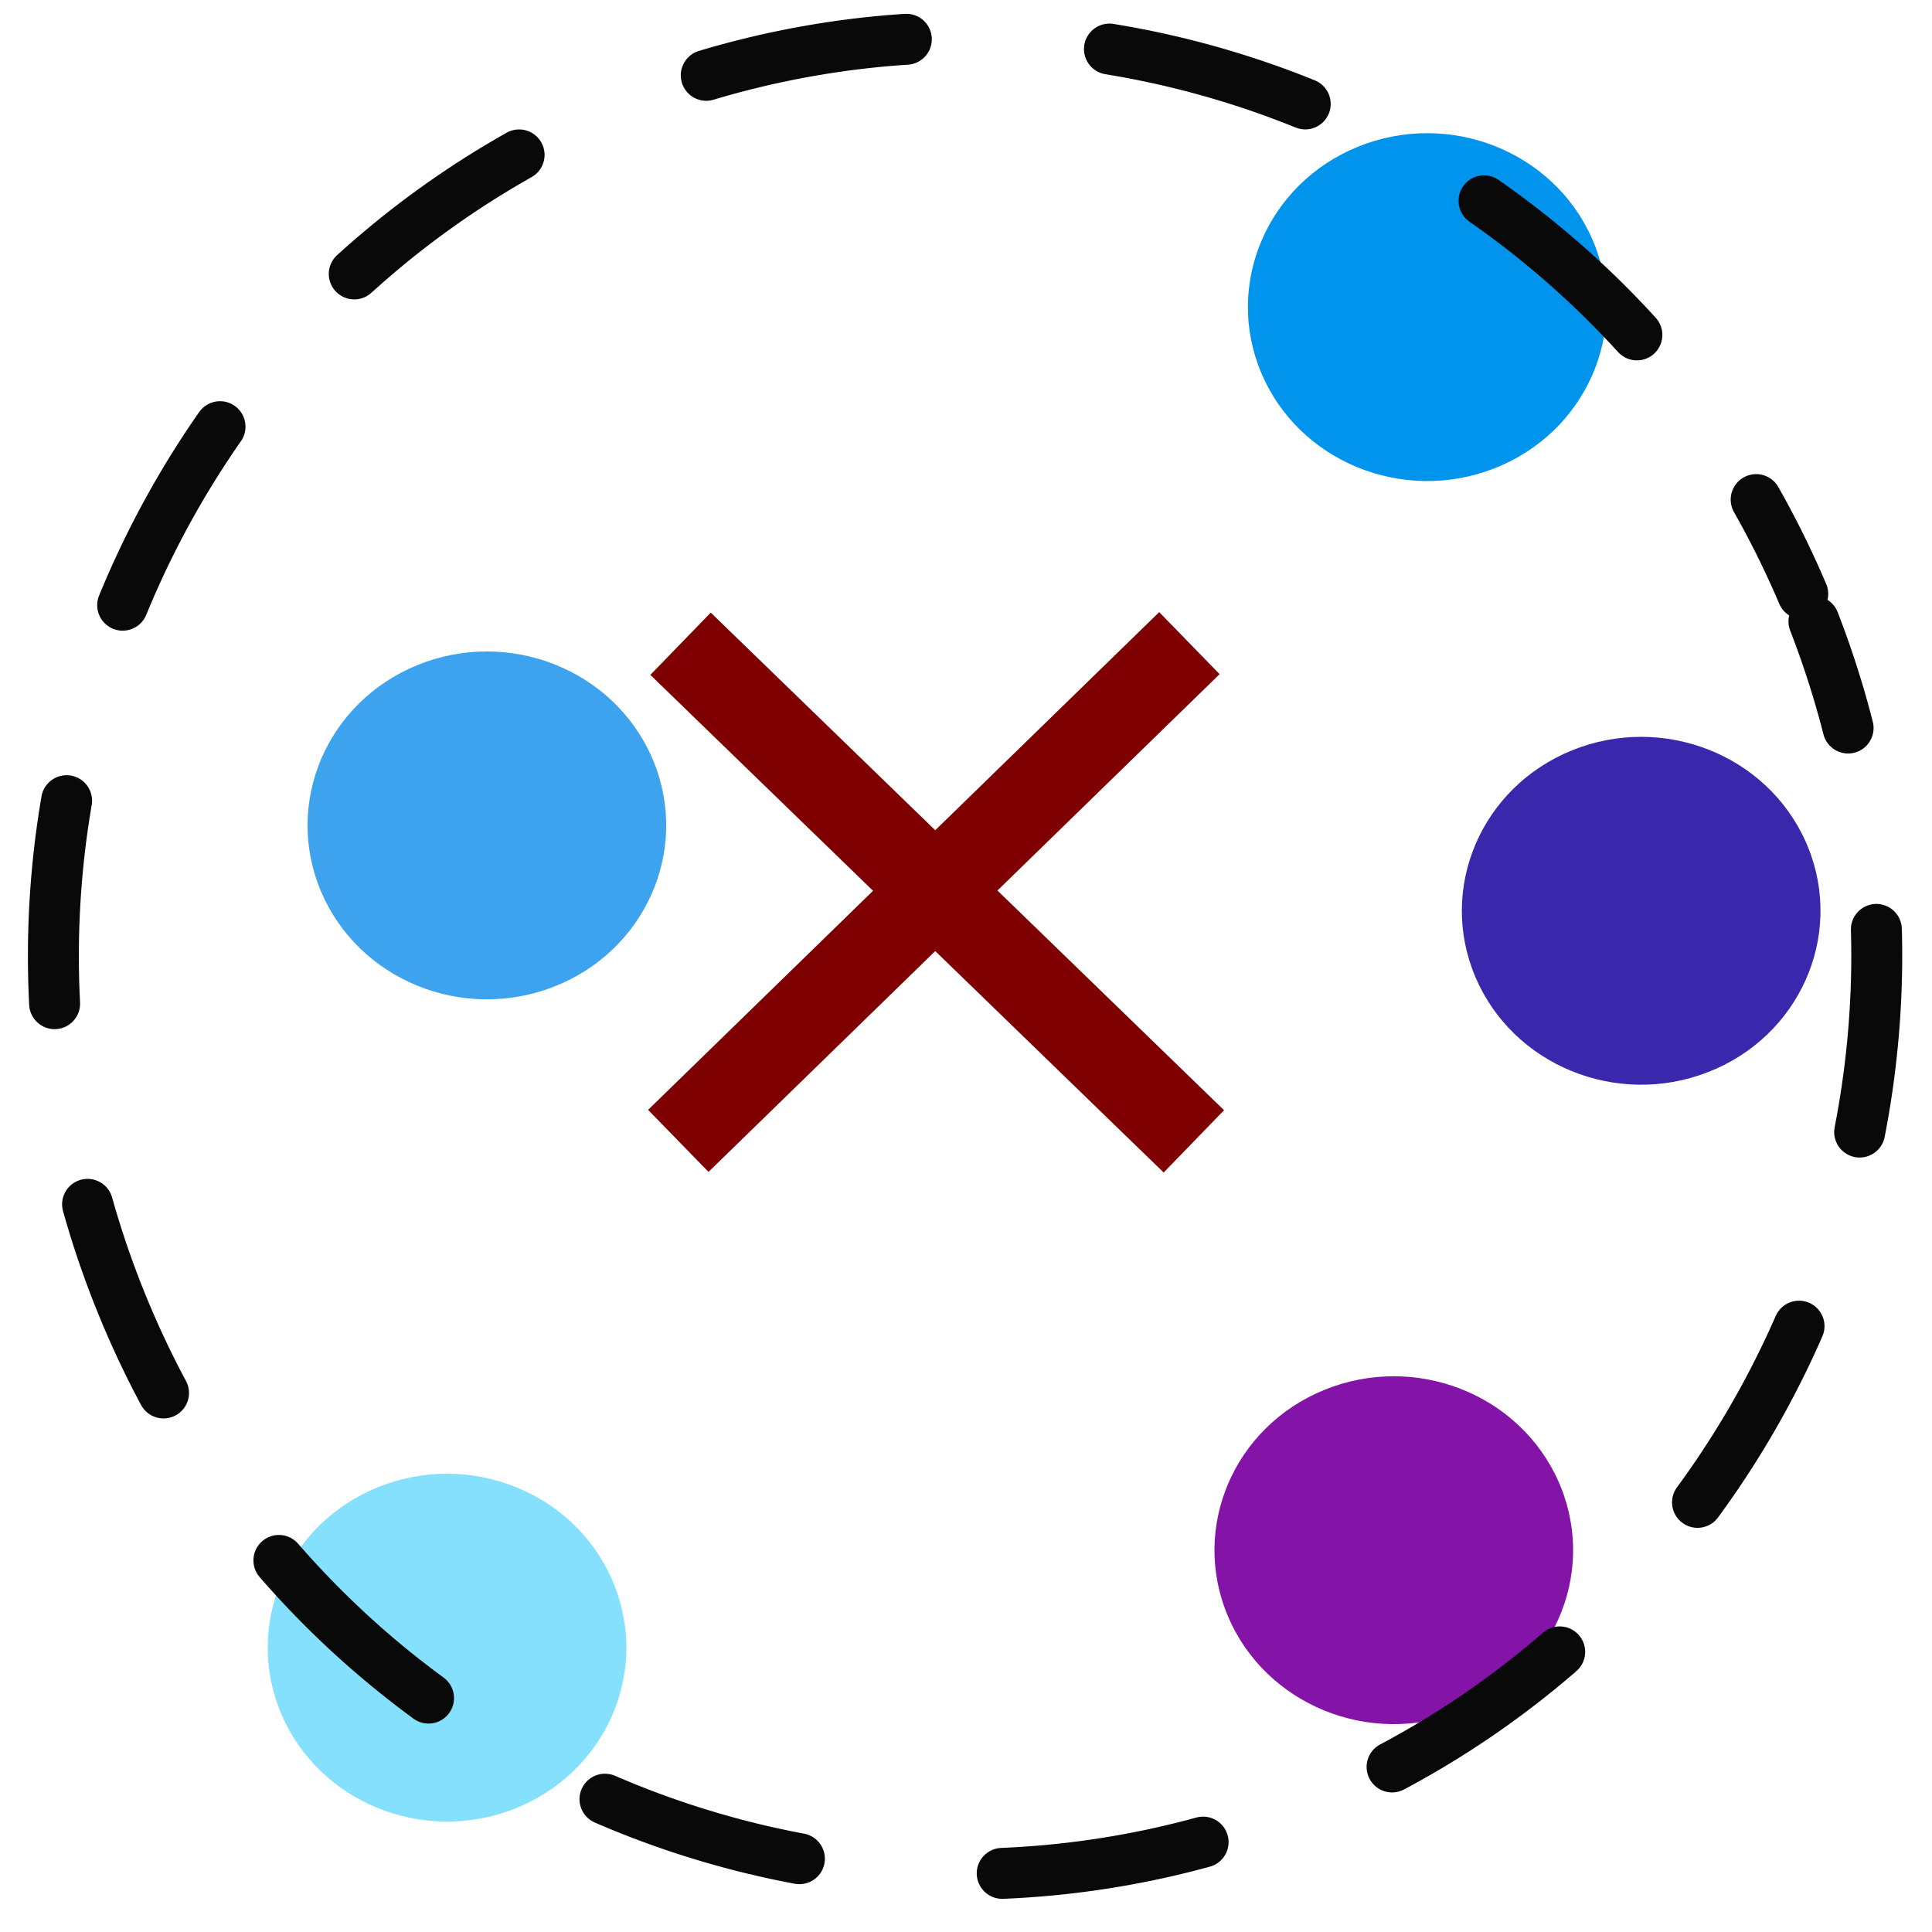
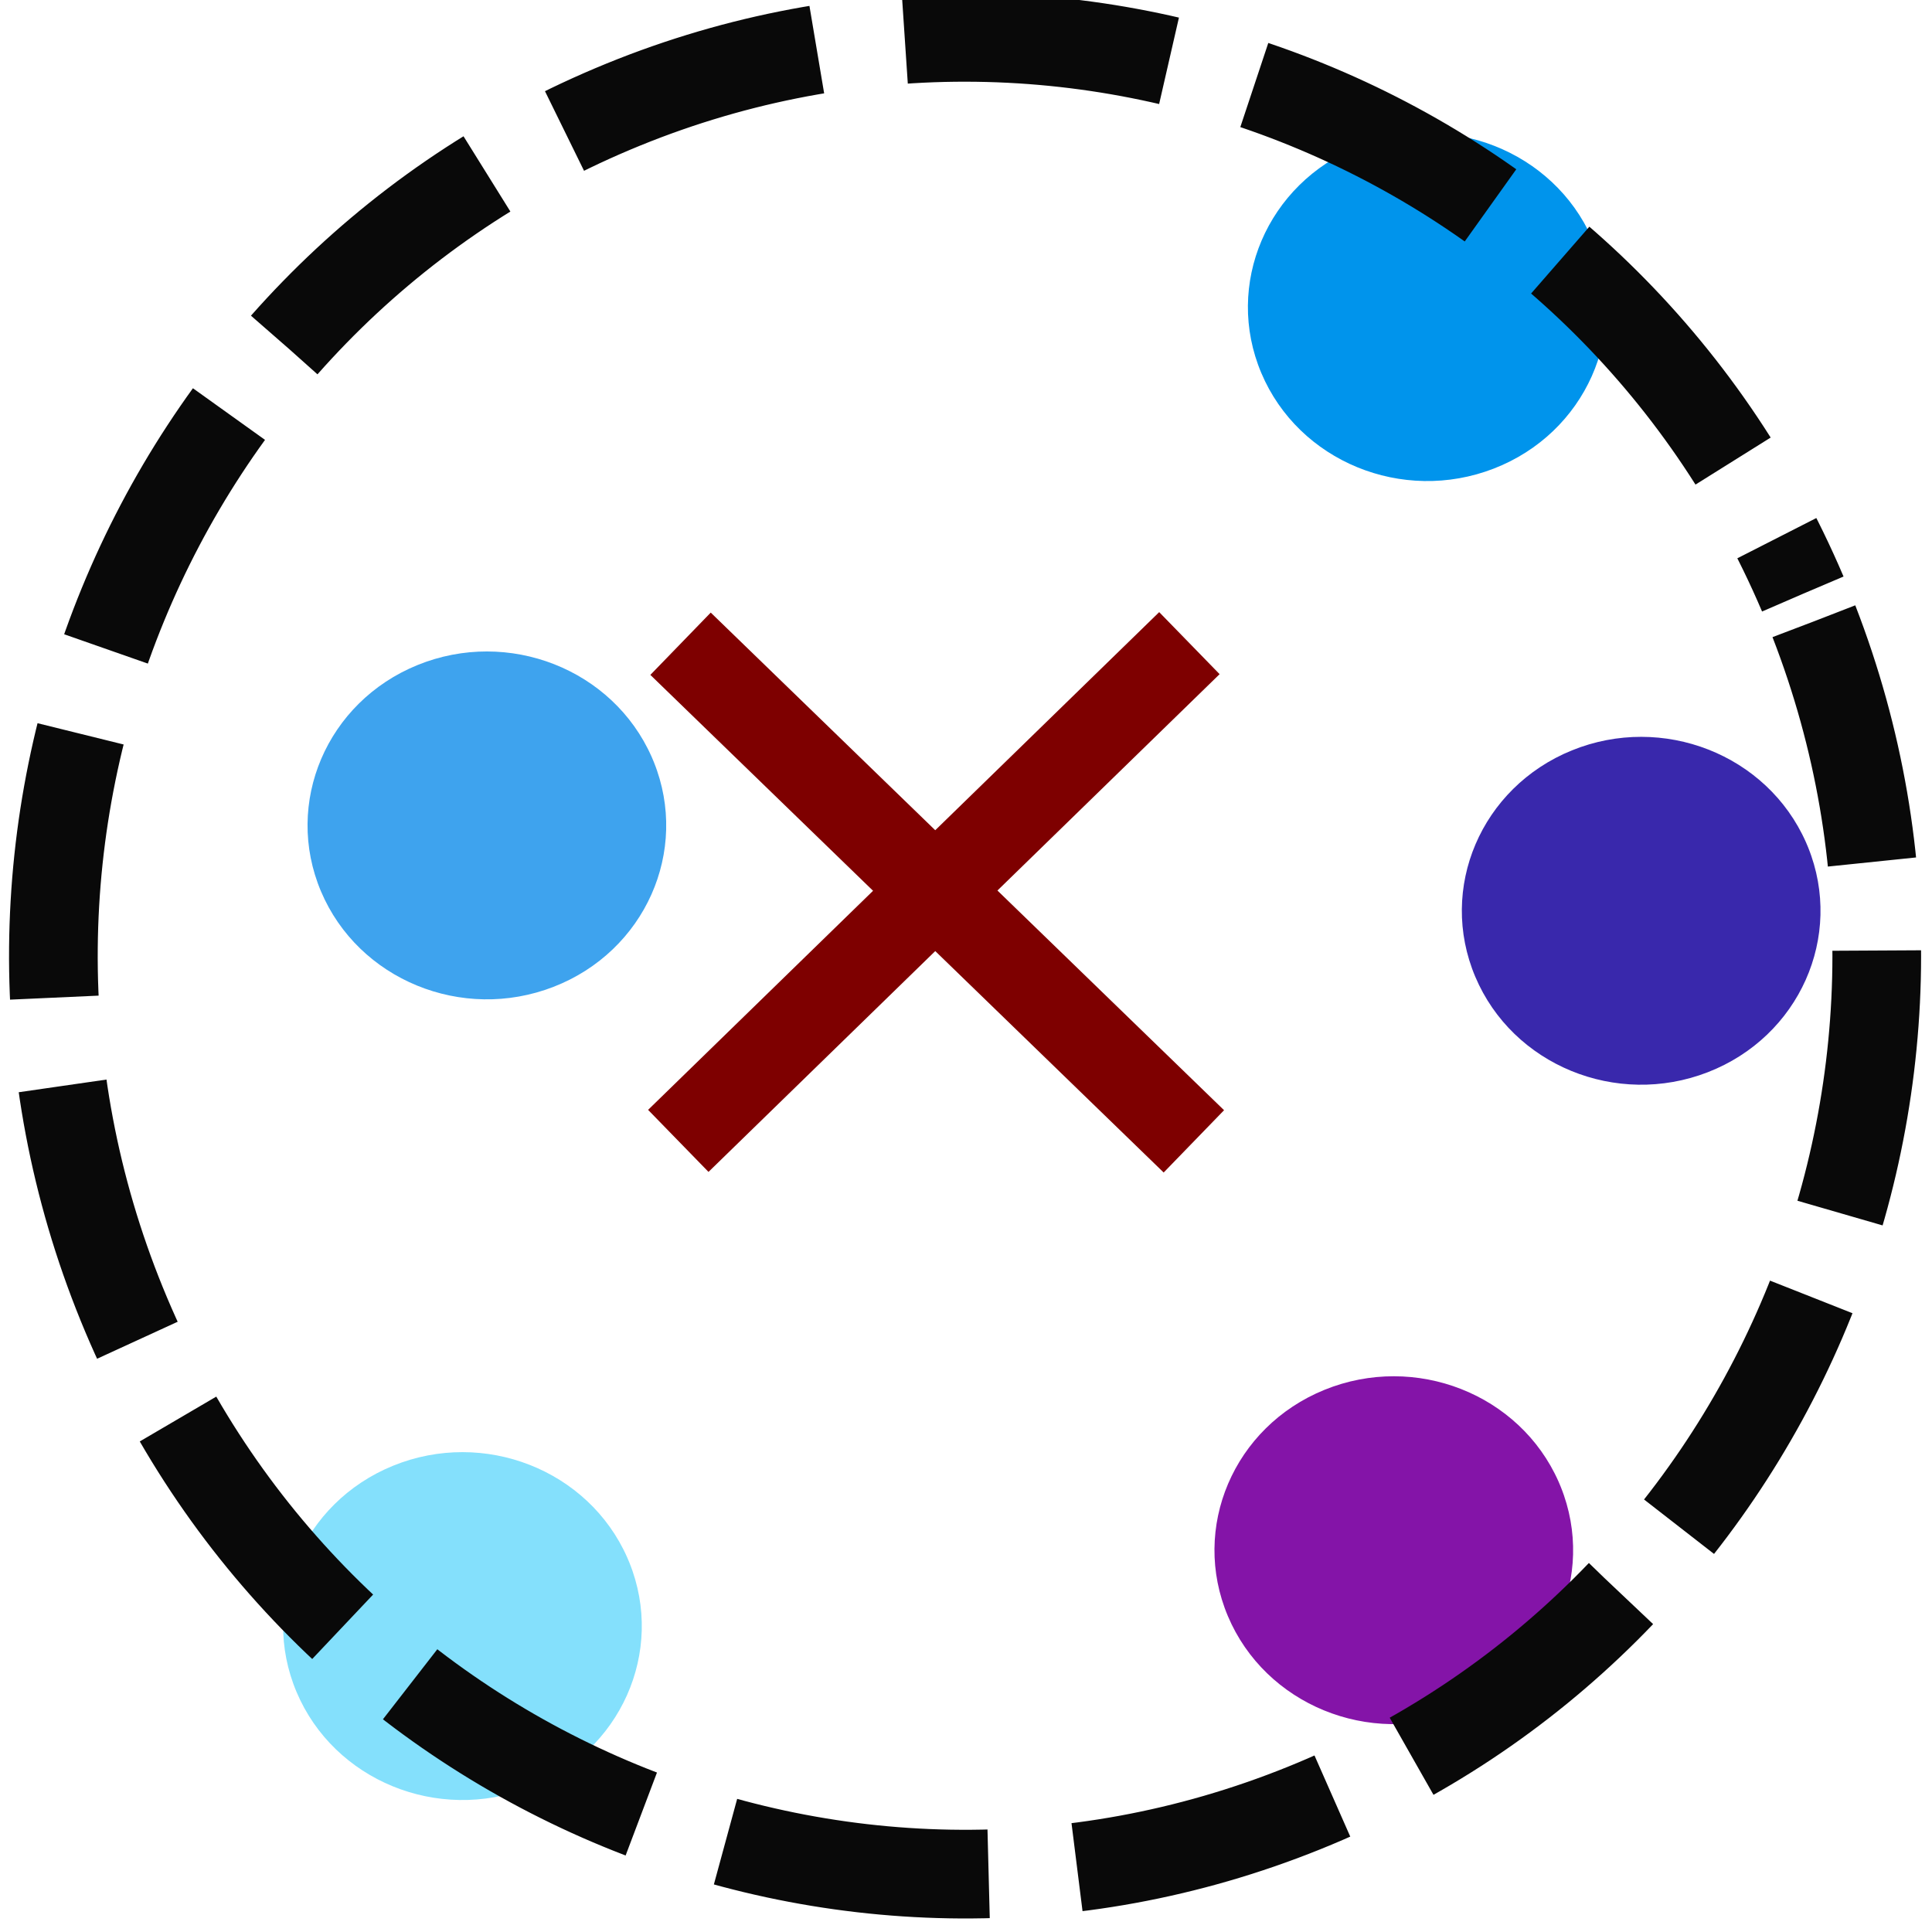
<svg xmlns="http://www.w3.org/2000/svg" width="512mm" height="512mm" viewBox="0 0 512 512" version="1.1" id="svg5">
  <defs id="defs2">
    </defs>
  <g id="layer1">
-     <path style="fill:#84e0fc;fill-opacity:1;stroke:#000300;stroke-width:0;stroke-linecap:round;stroke-miterlimit:4;stroke-dasharray:none" id="path1909" d="m 162.723,419.863 a 47.514,46.084 0 0 1 -26.589,59.566 47.514,46.084 0 0 1 -61.627,-25.307 47.514,46.084 0 0 1 25.594,-59.975 47.514,46.084 0 0 1 62.04,24.338" />
+     <path style="fill:#84e0fc;fill-opacity:1;stroke:#000300;stroke-width:0;stroke-linecap:round;stroke-miterlimit:4;stroke-dasharray:none" id="path1909" d="m 166.809,414.144 a 47.514,46.084 0 0 1 -26.589,59.566 47.514,46.084 0 0 1 -61.627,-25.307 47.514,46.084 0 0 1 25.594,-59.975 47.514,46.084 0 0 1 62.04,24.338" />
    <path style="fill:#0094ec;fill-opacity:1;stroke:#000300;stroke-width:0;stroke-linecap:round;stroke-miterlimit:4;stroke-dasharray:none" id="path1909-6" d="m 422.485,64.605 a 47.514,46.084 0 0 1 -26.59,59.566 47.514,46.084 0 0 1 -61.627,-25.307 47.514,46.084 0 0 1 25.594,-59.975 47.514,46.084 0 0 1 62.04,24.338" />
    <path style="fill:#8414a8;fill-opacity:1;stroke:#009700;stroke-width:0;stroke-linecap:round;stroke-miterlimit:4;stroke-dasharray:none;stroke-opacity:1" id="path1909-7" d="m 413.621,394.036 a 47.514,46.084 0 0 1 -26.589,59.566 47.514,46.084 0 0 1 -61.627,-25.307 47.514,46.084 0 0 1 25.594,-59.975 47.514,46.084 0 0 1 62.04,24.338" />
    <path style="fill:#3ea3ee;fill-opacity:1;stroke:#009700;stroke-width:0;stroke-linecap:round;stroke-miterlimit:4;stroke-dasharray:none;stroke-opacity:1" id="path1909-7-5" d="m 173.279,201.957 a 47.514,46.084 0 0 1 -26.589,59.566 47.514,46.084 0 0 1 -61.627,-25.307 47.514,46.084 0 0 1 25.594,-59.975 47.514,46.084 0 0 1 62.04,24.338" />
    <path style="fill:#3928ac;fill-opacity:1;stroke:#009700;stroke-width:0;stroke-linecap:round;stroke-miterlimit:4;stroke-dasharray:none;stroke-opacity:1" id="path1909-7-8" d="m 479.179,224.582 a 47.514,46.084 0 0 1 -26.59,59.566 47.514,46.084 0 0 1 -61.627,-25.307 47.514,46.084 0 0 1 25.594,-59.975 47.514,46.084 0 0 1 62.04,24.338" />
-     <path style="fill:none;fill-opacity:1;stroke:#090909;stroke-width:13.5;stroke-linecap:round;stroke-miterlimit:4;stroke-dasharray:54,54;stroke-dashoffset:24.3;stroke-opacity:1" id="path1909-7-8-1" d="M 480.71,164.667 A 241.545,243.32 0 0 1 345.538,479.169 241.545,243.32 0 0 1 32.248,345.549 241.545,243.32 0 0 1 162.357,28.888 241.545,243.32 0 0 1 477.749,157.39" />
+     <path style="fill:none;fill-opacity:1;stroke:#090909;stroke-width:23.5;stroke-linecap:butt;stroke-miterlimit:4.3;stroke-dasharray:70.5,23.5;stroke-dashoffset:192.7;stroke-opacity:1" id="path1909-7-8-1" d="M 480.71,164.667 A 241.545,243.32 0 0 1 345.538,479.169 241.545,243.32 0 0 1 32.248,345.549 241.545,243.32 0 0 1 162.357,28.888 241.545,243.32 0 0 1 477.749,157.39" />
    <path style="fill:none;stroke:#7e0000;stroke-width:22.994;stroke-linecap:butt;stroke-linejoin:miter;stroke-miterlimit:4;stroke-dasharray:none;stroke-opacity:1" d="M 180.351,170.598 316.386,302.473" id="path971" />
    <path style="fill:none;stroke:#7e0000;stroke-width:22.947;stroke-linecap:butt;stroke-linejoin:miter;stroke-miterlimit:4;stroke-dasharray:none;stroke-opacity:1" d="M 315.204,170.44 179.756,302.346" id="path971-5" />
  </g>
</svg>
